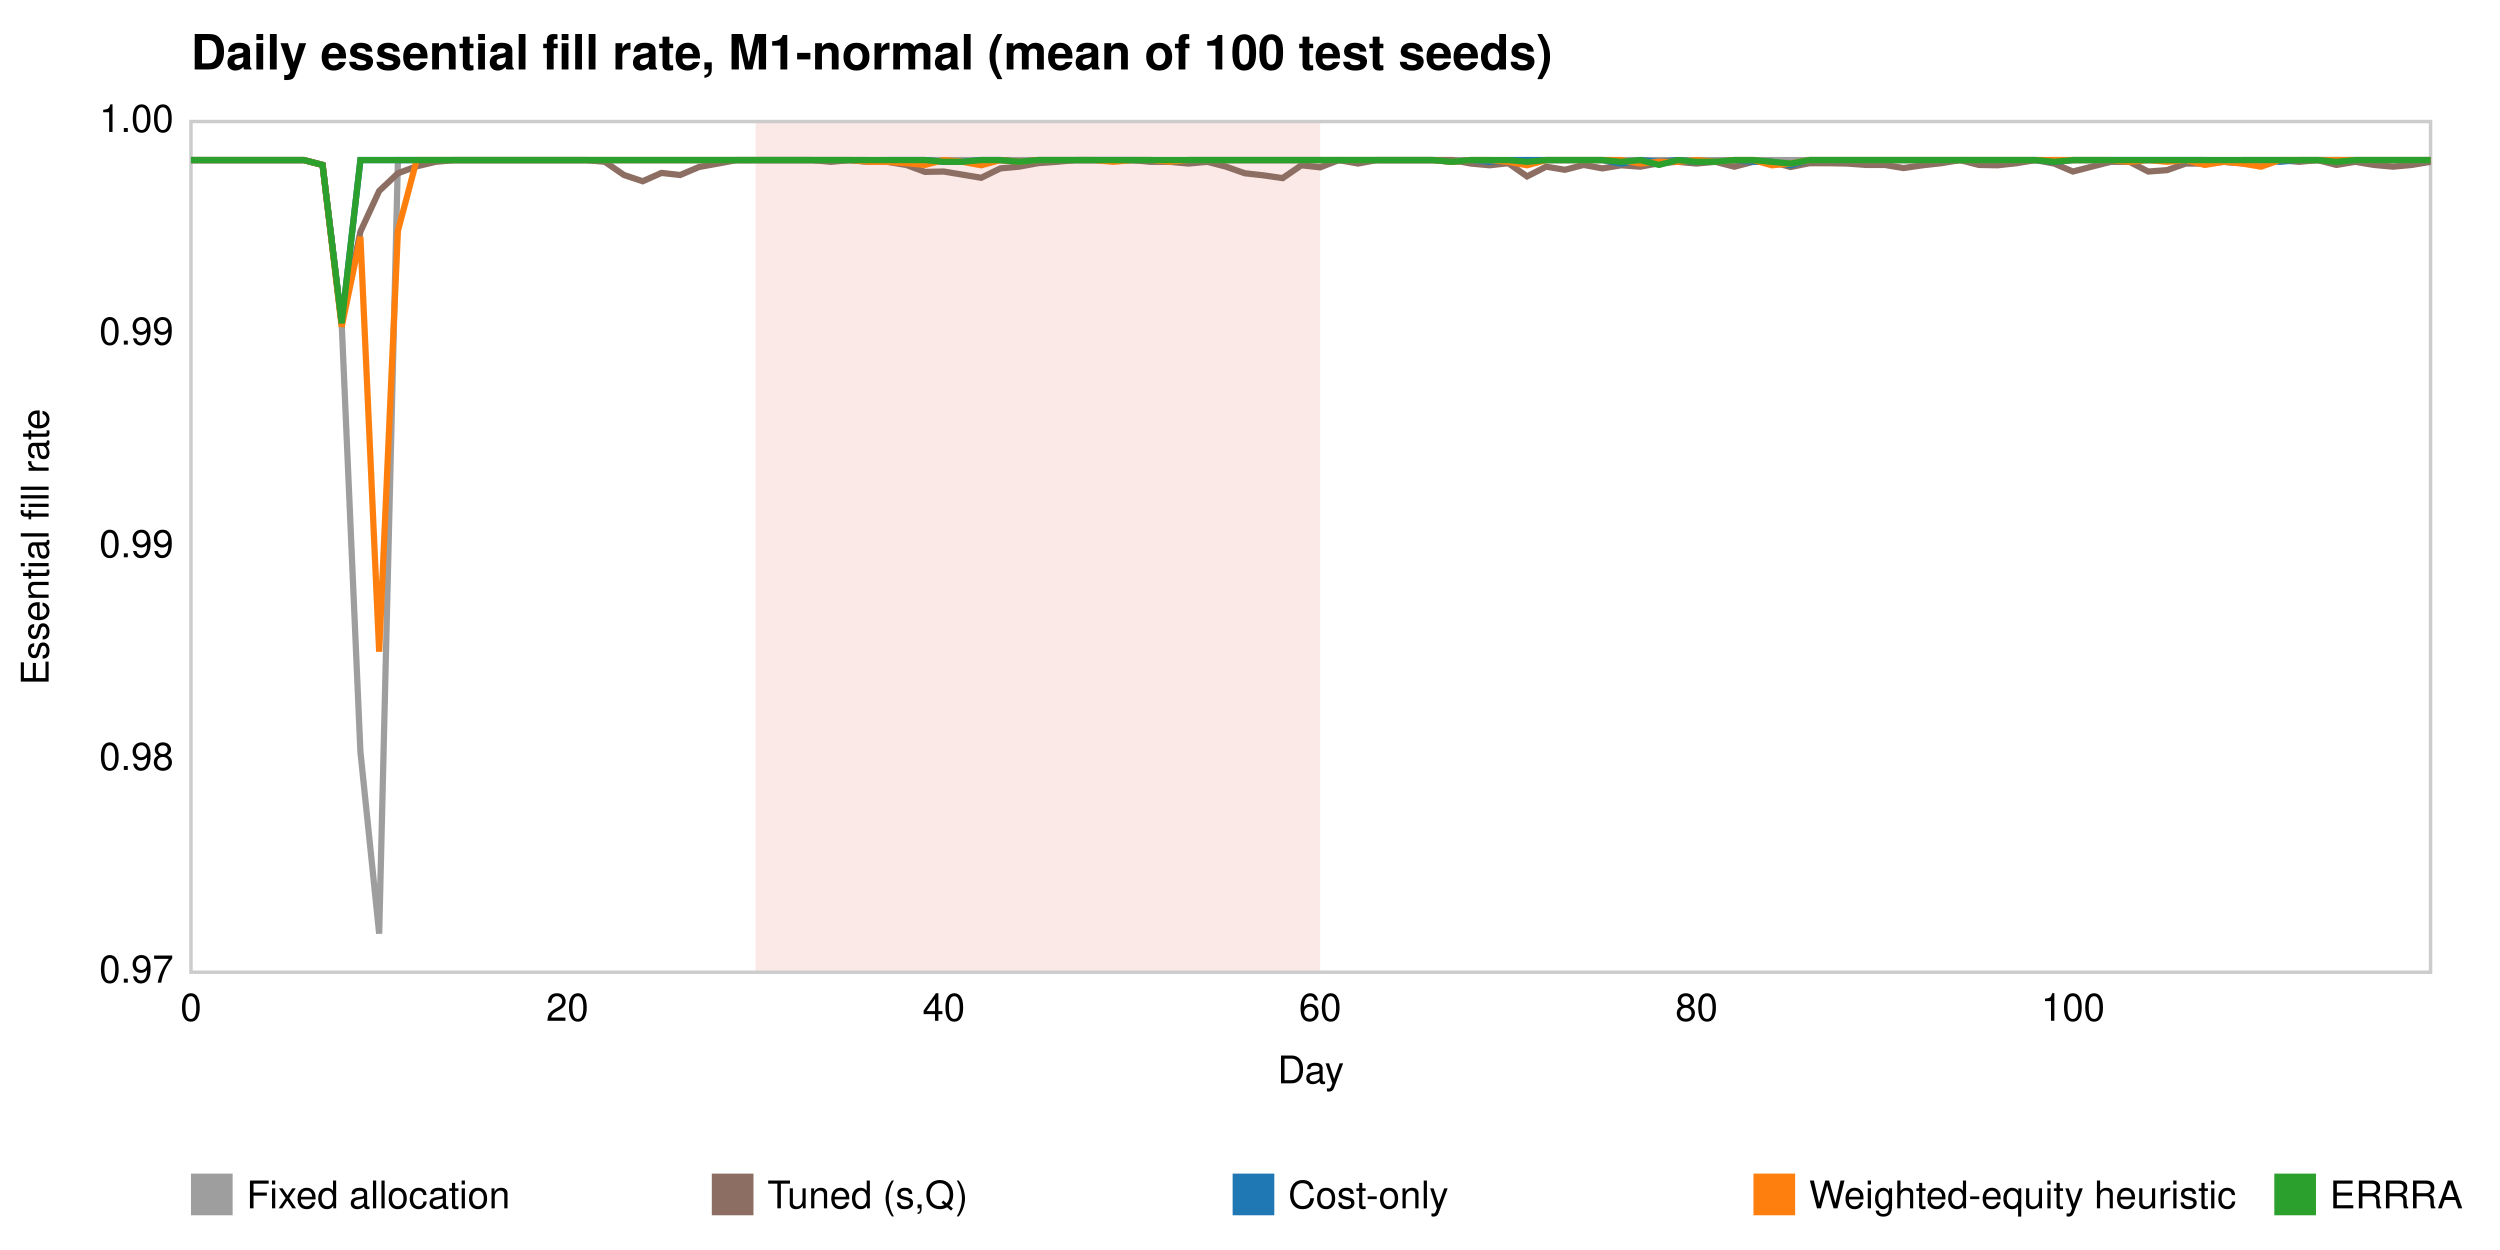
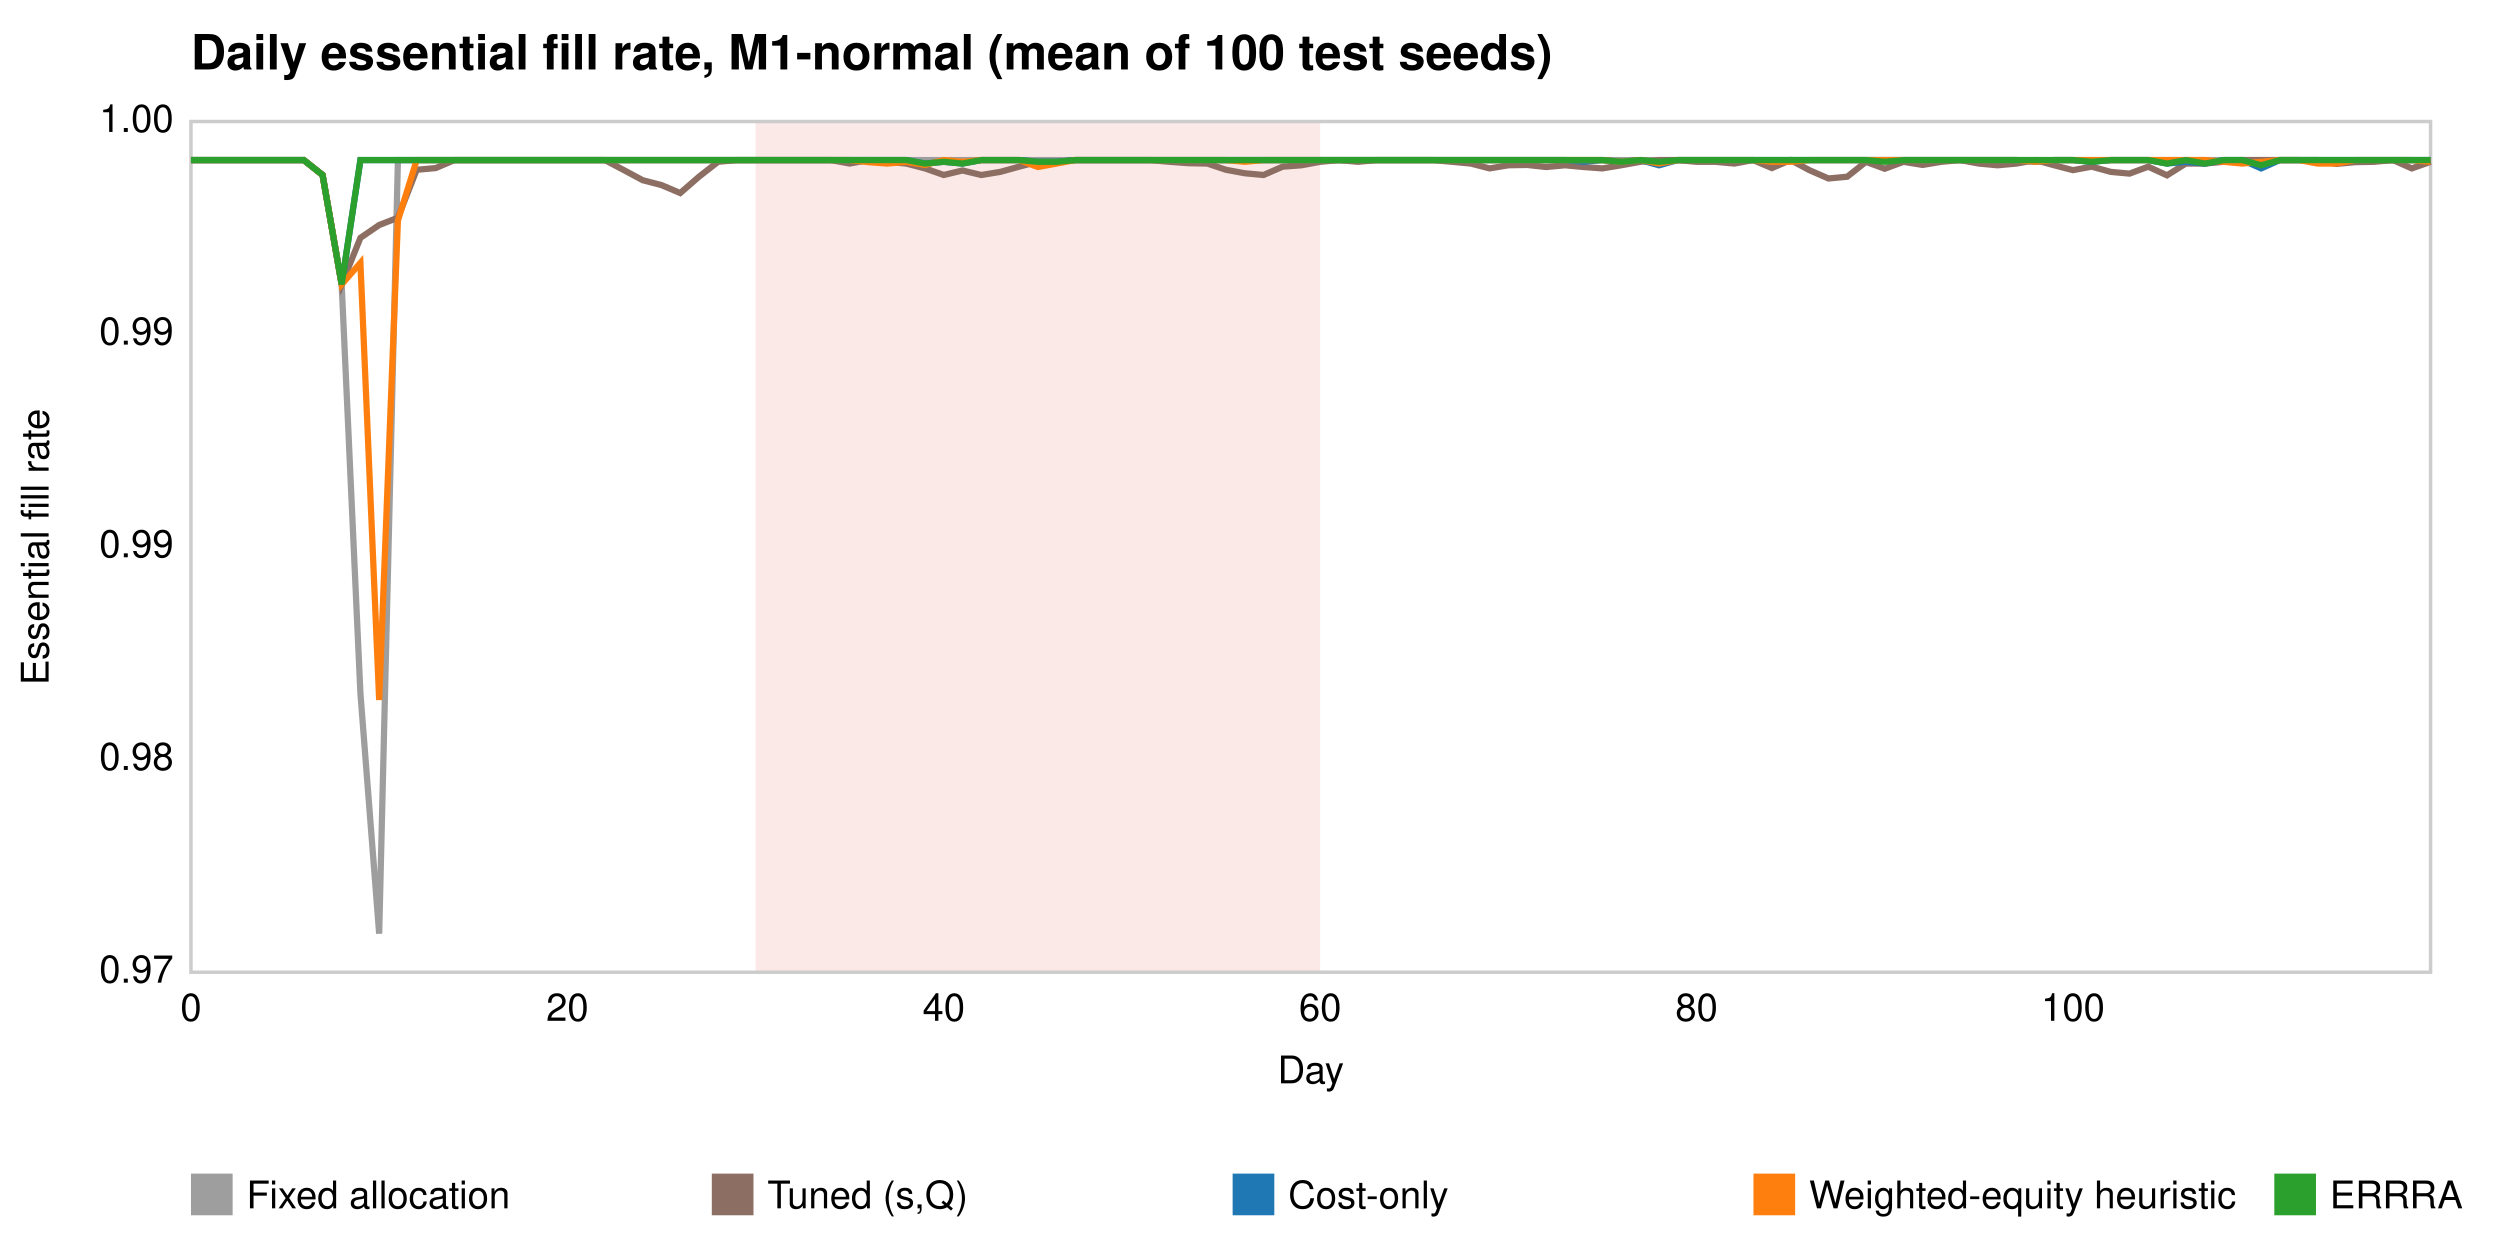
<svg xmlns="http://www.w3.org/2000/svg" width="720" height="360" viewBox="0 0 720 360" font-family="Helvetica, Arial, sans-serif" font-size="11">
  <rect width="100%" height="100%" fill="white" />
  <text x="55" y="20" font-size="14" font-weight="bold">Daily essential fill rate, M1-normal (mean of 100 test seeds)</text>
  <rect x="217.605" y="35" width="162.605" height="245" fill="#fbe9e7" />
  <rect x="55" y="35" width="645" height="245" fill="none" stroke="#ccc" />
  <text x="50" y="283" text-anchor="end">0.97</text>
  <text x="50" y="221.75" text-anchor="end">0.98</text>
  <text x="50" y="160.5" text-anchor="end">0.99</text>
  <text x="50" y="99.25" text-anchor="end">0.99</text>
  <text x="50" y="38" text-anchor="end">1.00</text>
  <text x="55" y="294" text-anchor="middle">0</text>
  <text x="163.403" y="294" text-anchor="middle">20</text>
  <text x="271.807" y="294" text-anchor="middle">40</text>
  <text x="380.21" y="294" text-anchor="middle">60</text>
  <text x="488.613" y="294" text-anchor="middle">80</text>
  <text x="597.017" y="294" text-anchor="middle">100</text>
-   <polyline fill="none" stroke="#9e9e9e" stroke-width="1.8" points="55.0,46.1 60.4,46.1 65.8,46.1 71.3,46.1 76.7,46.1 82.1,46.1 87.5,46.1 92.9,47.5 98.4,93.1 103.8,216.5 109.2,268.9 114.6,46.1 120.0,46.1 125.5,46.1 130.9,46.1 136.3,46.1 141.7,46.1 147.1,46.1 152.6,46.1 158.0,46.1 163.4,46.1 168.8,46.1 174.2,46.1 179.7,46.1 185.1,46.1 190.5,46.1 195.9,46.1 201.3,46.1 206.8,46.1 212.2,46.1 217.6,46.1 223.0,46.1 228.4,46.1 233.9,46.1 239.3,46.1 244.7,46.1 250.1,46.1 255.5,46.1 261.0,46.1 266.4,46.1 271.8,46.1 277.2,46.1 282.6,46.1 288.1,46.1 293.5,46.1 298.9,46.1 304.3,46.1 309.7,46.1 315.2,46.1 320.6,46.1 326.0,46.1 331.4,46.1 336.8,46.1 342.3,46.1 347.7,46.1 353.1,46.1 358.5,46.1 363.9,46.1 369.4,46.1 374.8,46.1 380.2,46.1 385.6,46.1 391.1,46.1 396.5,46.1 401.9,46.1 407.3,46.1 412.7,46.1 418.2,46.1 423.6,46.1 429.0,46.1 434.4,46.1 439.8,46.1 445.3,46.1 450.7,46.1 456.1,46.1 461.5,46.1 466.9,46.1 472.4,46.1 477.8,46.1 483.2,46.1 488.6,46.1 494.0,46.1 499.5,46.1 504.9,46.1 510.3,46.1 515.7,46.1 521.1,46.1 526.6,46.1 532.0,46.1 537.4,46.1 542.8,46.1 548.2,46.1 553.7,46.1 559.1,46.1 564.5,46.1 569.9,46.1 575.3,46.1 580.8,46.1 586.2,46.1 591.6,46.1 597.0,46.1 602.4,46.1 607.9,46.1 613.3,46.1 618.7,46.1 624.1,46.1 629.5,46.1 635.0,46.1 640.4,46.1 645.8,46.1 651.2,46.1 656.6,46.1 662.1,46.1 667.5,46.1 672.9,46.1 678.3,46.1 683.7,46.1 689.2,46.1 694.6,46.1 700.0,46.1" />
-   <polyline fill="none" stroke="#8d6e63" stroke-width="1.8" points="55.0,46.1 60.4,46.1 65.8,46.1 71.3,46.1 76.7,46.1 82.1,46.1 87.5,46.1 92.9,47.5 98.4,93.1 103.8,66.7 109.2,55.0 114.6,49.9 120.0,47.9 125.5,46.6 130.9,46.1 136.3,46.1 141.7,46.1 147.1,46.1 152.6,46.1 158.0,46.1 163.4,46.1 168.8,46.1 174.2,46.6 179.7,50.4 185.1,52.2 190.5,49.8 195.9,50.4 201.3,48.1 206.8,47.1 212.2,46.1 217.6,46.1 223.0,46.1 228.4,46.1 233.9,46.1 239.3,46.6 244.7,46.1 250.1,46.1 255.5,46.6 261.0,47.5 266.4,49.5 271.8,49.4 277.2,50.3 282.6,51.2 288.1,48.5 293.5,48.0 298.9,47.0 304.3,46.6 309.7,46.1 315.2,46.1 320.6,46.1 326.0,46.1 331.4,46.6 336.8,46.6 342.3,47.1 347.7,46.6 353.1,48.0 358.5,49.9 363.9,50.5 369.4,51.3 374.8,47.6 380.2,48.2 385.6,46.1 391.1,47.1 396.5,46.1 401.9,46.1 407.3,46.1 412.7,46.1 418.2,46.1 423.6,47.1 429.0,47.6 434.4,47.0 439.8,50.8 445.3,48.0 450.7,48.9 456.1,47.5 461.5,48.5 466.9,47.6 472.4,48.0 477.8,47.0 483.2,46.6 488.6,47.1 494.0,46.6 499.5,48.0 504.9,46.6 510.3,46.6 515.7,48.1 521.1,47.0 526.6,47.0 532.0,47.1 537.4,47.5 542.8,47.5 548.2,48.4 553.7,47.6 559.1,47.0 564.5,46.1 569.9,47.5 575.3,47.6 580.8,47.0 586.2,46.1 591.6,47.1 597.0,49.4 602.4,48.0 607.9,46.6 613.3,46.6 618.7,49.4 624.1,49.0 629.5,47.1 635.0,47.1 640.4,46.6 645.8,46.1 651.2,46.1 656.6,46.1 662.1,46.6 667.5,46.1 672.9,47.5 678.3,46.6 683.7,47.5 689.2,48.0 694.6,47.5 700.0,46.6" />
-   <polyline fill="none" stroke="#1f77b4" stroke-width="1.8" points="55.0,46.1 60.4,46.1 65.8,46.1 71.3,46.1 76.7,46.1 82.1,46.1 87.5,46.1 92.9,47.5 98.4,93.1 103.8,46.1 109.2,46.1 114.6,46.1 120.0,46.1 125.5,46.1 130.9,46.1 136.3,46.1 141.7,46.1 147.1,46.1 152.6,46.1 158.0,46.1 163.4,46.1 168.8,46.1 174.2,46.1 179.7,46.1 185.1,46.1 190.5,46.1 195.9,46.1 201.3,46.1 206.8,46.1 212.2,46.1 217.6,46.1 223.0,46.1 228.4,46.1 233.9,46.1 239.3,46.1 244.7,46.1 250.1,46.6 255.5,46.1 261.0,46.1 266.4,46.1 271.8,46.6 277.2,46.6 282.6,46.1 288.1,46.1 293.5,46.6 298.9,46.1 304.3,46.1 309.7,46.1 315.2,46.1 320.6,46.1 326.0,46.1 331.4,46.1 336.8,46.6 342.3,46.1 347.7,46.1 353.1,46.1 358.5,46.1 363.9,46.1 369.4,46.1 374.8,46.1 380.2,46.1 385.6,46.1 391.1,46.1 396.5,46.1 401.9,46.1 407.3,46.1 412.7,46.1 418.2,46.6 423.6,46.1 429.0,46.6 434.4,46.1 439.8,46.1 445.3,46.1 450.7,46.1 456.1,46.1 461.5,46.1 466.9,47.1 472.4,46.1 477.8,46.6 483.2,46.1 488.6,46.6 494.0,46.6 499.5,46.1 504.9,46.6 510.3,46.6 515.7,47.6 521.1,46.1 526.6,46.1 532.0,46.1 537.4,46.1 542.8,46.1 548.2,46.1 553.7,46.1 559.1,46.1 564.5,46.1 569.9,46.1 575.3,46.1 580.8,46.1 586.2,46.1 591.6,46.6 597.0,46.1 602.4,46.1 607.9,46.1 613.3,46.1 618.7,46.1 624.1,46.1 629.5,46.1 635.0,46.1 640.4,46.6 645.8,47.0 651.2,46.1 656.6,46.6 662.1,46.1 667.5,46.1 672.9,46.1 678.3,46.1 683.7,46.1 689.2,46.1 694.6,46.1 700.0,46.1" />
-   <polyline fill="none" stroke="#ff7f0e" stroke-width="1.8" points="55.0,46.1 60.4,46.1 65.8,46.1 71.3,46.1 76.7,46.1 82.1,46.1 87.5,46.1 92.9,47.5 98.4,94.1 103.8,68.2 109.2,187.7 114.6,66.5 120.0,46.1 125.5,46.1 130.9,46.1 136.3,46.1 141.7,46.1 147.1,46.1 152.6,46.1 158.0,46.1 163.4,46.1 168.8,46.1 174.2,46.1 179.7,46.1 185.1,46.1 190.5,46.1 195.9,46.1 201.3,46.1 206.8,46.1 212.2,46.1 217.6,46.1 223.0,46.1 228.4,46.1 233.9,46.1 239.3,46.1 244.7,46.1 250.1,46.6 255.5,46.6 261.0,47.0 266.4,47.5 271.8,46.1 277.2,46.6 282.6,47.6 288.1,46.1 293.5,46.6 298.9,46.1 304.3,46.1 309.7,46.1 315.2,46.1 320.6,46.6 326.0,46.1 331.4,46.1 336.8,46.6 342.3,46.1 347.7,46.1 353.1,46.1 358.5,46.1 363.9,46.1 369.4,46.1 374.8,46.1 380.2,46.1 385.6,46.1 391.1,46.1 396.5,46.1 401.9,46.1 407.3,46.1 412.7,46.1 418.2,46.6 423.6,46.1 429.0,46.1 434.4,46.6 439.8,47.6 445.3,46.1 450.7,46.1 456.1,46.1 461.5,46.1 466.9,46.1 472.4,47.1 477.8,46.6 483.2,46.6 488.6,46.1 494.0,46.6 499.5,46.1 504.9,46.1 510.3,47.6 515.7,47.1 521.1,46.1 526.6,46.1 532.0,46.1 537.4,46.1 542.8,46.1 548.2,46.1 553.7,46.1 559.1,46.1 564.5,46.1 569.9,46.1 575.3,46.1 580.8,46.1 586.2,46.1 591.6,46.1 597.0,46.1 602.4,46.1 607.9,46.1 613.3,46.6 618.7,46.1 624.1,46.6 629.5,46.1 635.0,47.5 640.4,46.6 645.8,47.1 651.2,48.0 656.6,46.1 662.1,46.1 667.5,46.1 672.9,46.1 678.3,46.1 683.7,46.1 689.2,46.1 694.6,46.1 700.0,46.1" />
-   <polyline fill="none" stroke="#2ca02c" stroke-width="1.8" points="55.0,46.1 60.4,46.1 65.8,46.1 71.3,46.1 76.7,46.1 82.1,46.1 87.5,46.1 92.9,47.5 98.4,93.1 103.8,46.1 109.2,46.1 114.6,46.1 120.0,46.1 125.5,46.1 130.9,46.1 136.3,46.1 141.7,46.1 147.1,46.1 152.6,46.1 158.0,46.1 163.4,46.1 168.8,46.1 174.2,46.1 179.7,46.1 185.1,46.1 190.5,46.1 195.9,46.1 201.3,46.1 206.8,46.1 212.2,46.1 217.6,46.1 223.0,46.1 228.4,46.1 233.9,46.1 239.3,46.1 244.7,46.1 250.1,46.1 255.5,46.1 261.0,46.1 266.4,46.1 271.8,46.6 277.2,46.6 282.6,46.1 288.1,46.1 293.5,46.6 298.9,46.1 304.3,46.1 309.7,46.1 315.2,46.1 320.6,46.1 326.0,46.1 331.4,46.1 336.8,46.1 342.3,46.1 347.7,46.1 353.1,46.1 358.5,46.1 363.9,46.1 369.4,46.1 374.8,46.1 380.2,46.1 385.6,46.1 391.1,46.1 396.5,46.1 401.9,46.1 407.3,46.1 412.7,46.1 418.2,46.6 423.6,46.1 429.0,46.1 434.4,46.1 439.8,46.6 445.3,46.1 450.7,46.1 456.1,46.1 461.5,46.1 466.9,46.6 472.4,46.1 477.8,47.5 483.2,46.1 488.6,46.6 494.0,46.6 499.5,46.1 504.9,46.1 510.3,46.6 515.7,47.1 521.1,46.1 526.6,46.1 532.0,46.1 537.4,46.1 542.8,46.1 548.2,46.1 553.7,46.1 559.1,46.1 564.5,46.1 569.9,46.1 575.3,46.1 580.8,46.1 586.2,46.1 591.6,46.6 597.0,46.1 602.4,46.1 607.9,46.1 613.3,46.1 618.7,46.1 624.1,46.1 629.5,46.1 635.0,46.1 640.4,46.1 645.8,46.1 651.2,46.1 656.6,46.1 662.1,46.1 667.5,46.1 672.9,46.6 678.3,46.1 683.7,46.1 689.2,46.1 694.6,46.1 700.0,46.1" />
+   <polyline fill="none" stroke="#9e9e9e" stroke-width="1.8" points="55.0,46.1 60.4,46.1 65.8,46.1 71.3,46.1 76.7,46.1 82.1,46.1 87.5,46.1 92.9,50.4 98.4,81.9 103.8,199.7 109.2,268.9 114.6,46.1 120.0,46.1 125.5,46.1 130.9,46.1 136.3,46.1 141.7,46.1 147.1,46.1 152.6,46.1 158.0,46.1 163.4,46.1 168.8,46.1 174.2,46.1 179.7,46.1 185.1,46.1 190.5,46.1 195.9,46.1 201.3,46.1 206.8,46.1 212.2,46.1 217.6,46.1 223.0,46.1 228.4,46.1 233.9,46.1 239.3,46.1 244.7,46.1 250.1,46.1 255.5,46.1 261.0,46.1 266.4,46.1 271.8,46.1 277.2,46.1 282.6,46.1 288.1,46.1 293.5,46.1 298.9,46.1 304.3,46.1 309.7,46.1 315.2,46.1 320.6,46.1 326.0,46.1 331.4,46.1 336.8,46.1 342.3,46.1 347.7,46.1 353.1,46.1 358.5,46.1 363.9,46.1 369.4,46.1 374.8,46.1 380.2,46.1 385.6,46.1 391.1,46.1 396.5,46.1 401.9,46.1 407.3,46.1 412.7,46.1 418.2,46.1 423.6,46.1 429.0,46.1 434.4,46.1 439.8,46.1 445.3,46.1 450.7,46.1 456.1,46.1 461.5,46.1 466.9,46.1 472.4,46.1 477.8,46.1 483.2,46.1 488.6,46.1 494.0,46.1 499.5,46.1 504.9,46.1 510.3,46.1 515.7,46.1 521.1,46.1 526.6,46.1 532.0,46.1 537.4,46.1 542.8,46.1 548.2,46.1 553.7,46.1 559.1,46.1 564.5,46.1 569.9,46.1 575.3,46.1 580.8,46.1 586.2,46.1 591.6,46.1 597.0,46.1 602.4,46.1 607.9,46.1 613.3,46.1 618.7,46.1 624.1,46.1 629.5,46.1 635.0,46.1 640.4,46.1 645.8,46.1 651.2,46.1 656.6,46.1 662.1,46.1 667.5,46.1 672.9,46.1 678.3,46.1 683.7,46.1 689.2,46.1 694.6,46.1 700.0,46.1" />
+   <polyline fill="none" stroke="#8d6e63" stroke-width="1.8" points="55.0,46.1 60.4,46.1 65.8,46.1 71.3,46.1 76.7,46.1 82.1,46.1 87.5,46.1 92.9,50.4 98.4,81.9 103.8,68.5 109.2,64.8 114.6,62.7 120.0,48.9 125.5,48.4 130.9,46.1 136.3,46.1 141.7,46.1 147.1,46.1 152.6,46.1 158.0,46.1 163.4,46.1 168.8,46.1 174.2,46.1 179.7,49.0 185.1,51.9 190.5,53.3 195.9,55.6 201.3,50.9 206.8,46.6 212.2,46.1 217.6,46.1 223.0,46.1 228.4,46.1 233.9,46.1 239.3,46.1 244.7,47.1 250.1,46.1 255.5,46.6 261.0,47.1 266.4,48.5 271.8,50.4 277.2,49.1 282.6,50.4 288.1,49.5 293.5,48.0 298.9,46.6 304.3,46.6 309.7,46.1 315.2,46.1 320.6,46.1 326.0,46.1 331.4,46.1 336.8,46.6 342.3,47.0 347.7,47.1 353.1,48.9 358.5,49.9 363.9,50.4 369.4,48.0 374.8,47.6 380.2,46.6 385.6,46.1 391.1,46.6 396.5,46.1 401.9,46.1 407.3,46.1 412.7,46.1 418.2,46.6 423.6,47.1 429.0,48.5 434.4,47.6 439.8,47.5 445.3,48.1 450.7,47.6 456.1,48.1 461.5,48.5 466.9,47.6 472.4,46.6 477.8,46.1 483.2,46.1 488.6,46.6 494.0,46.6 499.5,47.1 504.9,46.1 510.3,48.4 515.7,46.1 521.1,49.0 526.6,51.4 532.0,50.9 537.4,46.6 542.8,48.6 548.2,46.6 553.7,47.5 559.1,46.6 564.5,46.1 569.9,47.1 575.3,47.6 580.8,47.1 586.2,46.1 591.6,47.6 597.0,49.0 602.4,48.0 607.9,49.5 613.3,50.0 618.7,48.0 624.1,50.5 629.5,47.1 635.0,47.1 640.4,46.6 645.8,46.1 651.2,46.1 656.6,46.1 662.1,46.1 667.5,46.1 672.9,47.2 678.3,46.7 683.7,46.6 689.2,46.1 694.6,48.5 700.0,46.6" />
+   <polyline fill="none" stroke="#1f77b4" stroke-width="1.8" points="55.0,46.1 60.4,46.1 65.8,46.1 71.3,46.1 76.7,46.1 82.1,46.1 87.5,46.1 92.9,50.4 98.4,81.9 103.8,46.1 109.2,46.1 114.6,46.1 120.0,46.1 125.5,46.1 130.9,46.1 136.3,46.1 141.7,46.1 147.1,46.1 152.6,46.1 158.0,46.1 163.4,46.1 168.8,46.1 174.2,46.1 179.7,46.1 185.1,46.1 190.5,46.1 195.9,46.1 201.3,46.1 206.8,46.1 212.2,46.1 217.6,46.1 223.0,46.1 228.4,46.1 233.9,46.1 239.3,46.1 244.7,46.1 250.1,46.1 255.5,46.1 261.0,46.1 266.4,47.1 271.8,46.6 277.2,47.1 282.6,46.1 288.1,46.1 293.5,46.1 298.9,46.6 304.3,46.6 309.7,46.1 315.2,46.1 320.6,46.1 326.0,46.1 331.4,46.1 336.8,46.1 342.3,46.1 347.7,46.1 353.1,46.1 358.5,46.1 363.9,46.1 369.4,46.1 374.8,46.1 380.2,46.1 385.6,46.1 391.1,46.1 396.5,46.1 401.9,46.1 407.3,46.1 412.7,46.1 418.2,46.1 423.6,46.1 429.0,46.1 434.4,46.1 439.8,46.1 445.3,46.1 450.7,46.1 456.1,46.6 461.5,46.1 466.9,46.6 472.4,46.1 477.8,47.6 483.2,46.1 488.6,46.1 494.0,46.1 499.5,46.1 504.9,46.1 510.3,46.1 515.7,46.1 521.1,46.1 526.6,46.1 532.0,46.1 537.4,46.1 542.8,46.1 548.2,46.1 553.7,46.1 559.1,46.1 564.5,46.1 569.9,46.1 575.3,46.1 580.8,46.1 586.2,46.6 591.6,46.1 597.0,46.1 602.4,46.6 607.9,46.1 613.3,46.1 618.7,46.1 624.1,47.1 629.5,46.6 635.0,47.1 640.4,46.1 645.8,46.1 651.2,48.5 656.6,46.1 662.1,46.1 667.5,46.1 672.9,46.1 678.3,46.1 683.7,46.1 689.2,46.1 694.6,46.1 700.0,46.1" />
+   <polyline fill="none" stroke="#ff7f0e" stroke-width="1.8" points="55.0,46.1 60.4,46.1 65.8,46.1 71.3,46.1 76.7,46.1 82.1,46.1 87.5,46.1 92.9,50.4 98.4,81.9 103.8,75.7 109.2,201.6 114.6,63.5 120.0,46.1 125.5,46.1 130.9,46.1 136.3,46.1 141.7,46.1 147.1,46.1 152.6,46.1 158.0,46.1 163.4,46.1 168.8,46.1 174.2,46.1 179.7,46.1 185.1,46.1 190.5,46.1 195.9,46.1 201.3,46.1 206.8,46.1 212.2,46.1 217.6,46.1 223.0,46.1 228.4,46.1 233.9,46.1 239.3,46.1 244.7,46.1 250.1,46.7 255.5,47.1 261.0,46.6 266.4,47.5 271.8,46.1 277.2,46.6 282.6,46.1 288.1,46.1 293.5,46.1 298.9,48.1 304.3,47.1 309.7,46.1 315.2,46.1 320.6,46.1 326.0,46.1 331.4,46.1 336.8,46.1 342.3,46.1 347.7,46.1 353.1,46.1 358.5,46.6 363.9,46.1 369.4,46.1 374.8,46.1 380.2,46.1 385.6,46.1 391.1,46.1 396.5,46.1 401.9,46.1 407.3,46.1 412.7,46.1 418.2,46.1 423.6,46.1 429.0,46.1 434.4,46.1 439.8,46.1 445.3,46.1 450.7,46.1 456.1,46.1 461.5,46.1 466.9,46.6 472.4,46.1 477.8,47.1 483.2,46.1 488.6,46.1 494.0,46.1 499.5,46.1 504.9,46.1 510.3,46.6 515.7,46.6 521.1,46.1 526.6,46.1 532.0,46.1 537.4,46.1 542.8,46.1 548.2,46.1 553.7,46.1 559.1,46.1 564.5,46.1 569.9,46.1 575.3,46.1 580.8,46.1 586.2,46.6 591.6,46.1 597.0,46.1 602.4,46.1 607.9,46.1 613.3,46.1 618.7,46.1 624.1,46.1 629.5,46.1 635.0,46.1 640.4,46.6 645.8,47.1 651.2,46.6 656.6,46.1 662.1,46.1 667.5,47.1 672.9,47.1 678.3,46.1 683.7,46.1 689.2,46.1 694.6,46.1 700.0,46.6" />
+   <polyline fill="none" stroke="#2ca02c" stroke-width="1.8" points="55.0,46.1 60.4,46.1 65.8,46.1 71.3,46.1 76.7,46.1 82.1,46.1 87.5,46.1 92.9,50.4 98.4,81.9 103.8,46.1 109.2,46.1 114.6,46.1 120.0,46.1 125.5,46.1 130.9,46.1 136.3,46.1 141.7,46.1 147.1,46.1 152.6,46.1 158.0,46.1 163.4,46.1 168.8,46.1 174.2,46.1 179.7,46.1 185.1,46.1 190.5,46.1 195.9,46.1 201.3,46.1 206.8,46.1 212.2,46.1 217.6,46.1 223.0,46.1 228.4,46.1 233.9,46.1 239.3,46.1 244.7,46.1 250.1,46.1 255.5,46.1 261.0,46.1 266.4,47.1 271.8,46.6 277.2,47.1 282.6,46.1 288.1,46.1 293.5,46.1 298.9,46.6 304.3,46.6 309.7,46.1 315.2,46.1 320.6,46.1 326.0,46.1 331.4,46.1 336.8,46.1 342.3,46.1 347.7,46.1 353.1,46.1 358.5,46.1 363.9,46.1 369.4,46.1 374.8,46.1 380.2,46.1 385.6,46.1 391.1,46.1 396.5,46.1 401.9,46.1 407.3,46.1 412.7,46.1 418.2,46.1 423.6,46.1 429.0,46.1 434.4,46.1 439.8,46.1 445.3,46.1 450.7,46.1 456.1,46.1 461.5,46.1 466.9,46.6 472.4,46.1 477.8,46.6 483.2,46.1 488.6,46.1 494.0,46.1 499.5,46.1 504.9,46.1 510.3,46.1 515.7,46.1 521.1,46.1 526.6,46.1 532.0,46.1 537.4,46.1 542.8,46.6 548.2,46.1 553.7,46.1 559.1,46.1 564.5,46.1 569.9,46.1 575.3,46.1 580.8,46.1 586.2,46.1 591.6,46.1 597.0,46.1 602.4,46.6 607.9,46.1 613.3,46.1 618.7,46.1 624.1,47.1 629.5,46.1 635.0,47.1 640.4,46.1 645.8,46.1 651.2,47.6 656.6,46.1 662.1,46.1 667.5,46.1 672.9,46.1 678.3,46.1 683.7,46.1 689.2,46.1 694.6,46.1 700.0,46.1" />
  <text x="377.5" y="312" text-anchor="middle">Day</text>
  <text transform="translate(14,157.5) rotate(-90)" text-anchor="middle">Essential fill rate</text>
  <g transform="translate(55,338)">
    <rect width="12" height="12" fill="#9e9e9e" />
    <text x="16" y="10">Fixed allocation</text>
  </g>
  <g transform="translate(205,338)">
    <rect width="12" height="12" fill="#8d6e63" />
    <text x="16" y="10">Tuned (s,Q)</text>
  </g>
  <g transform="translate(355,338)">
    <rect width="12" height="12" fill="#1f77b4" />
    <text x="16" y="10">Cost-only</text>
  </g>
  <g transform="translate(505,338)">
    <rect width="12" height="12" fill="#ff7f0e" />
    <text x="16" y="10">Weighted-equity heuristic</text>
  </g>
  <g transform="translate(655,338)">
    <rect width="12" height="12" fill="#2ca02c" />
    <text x="16" y="10">ERRRA</text>
  </g>
</svg>
